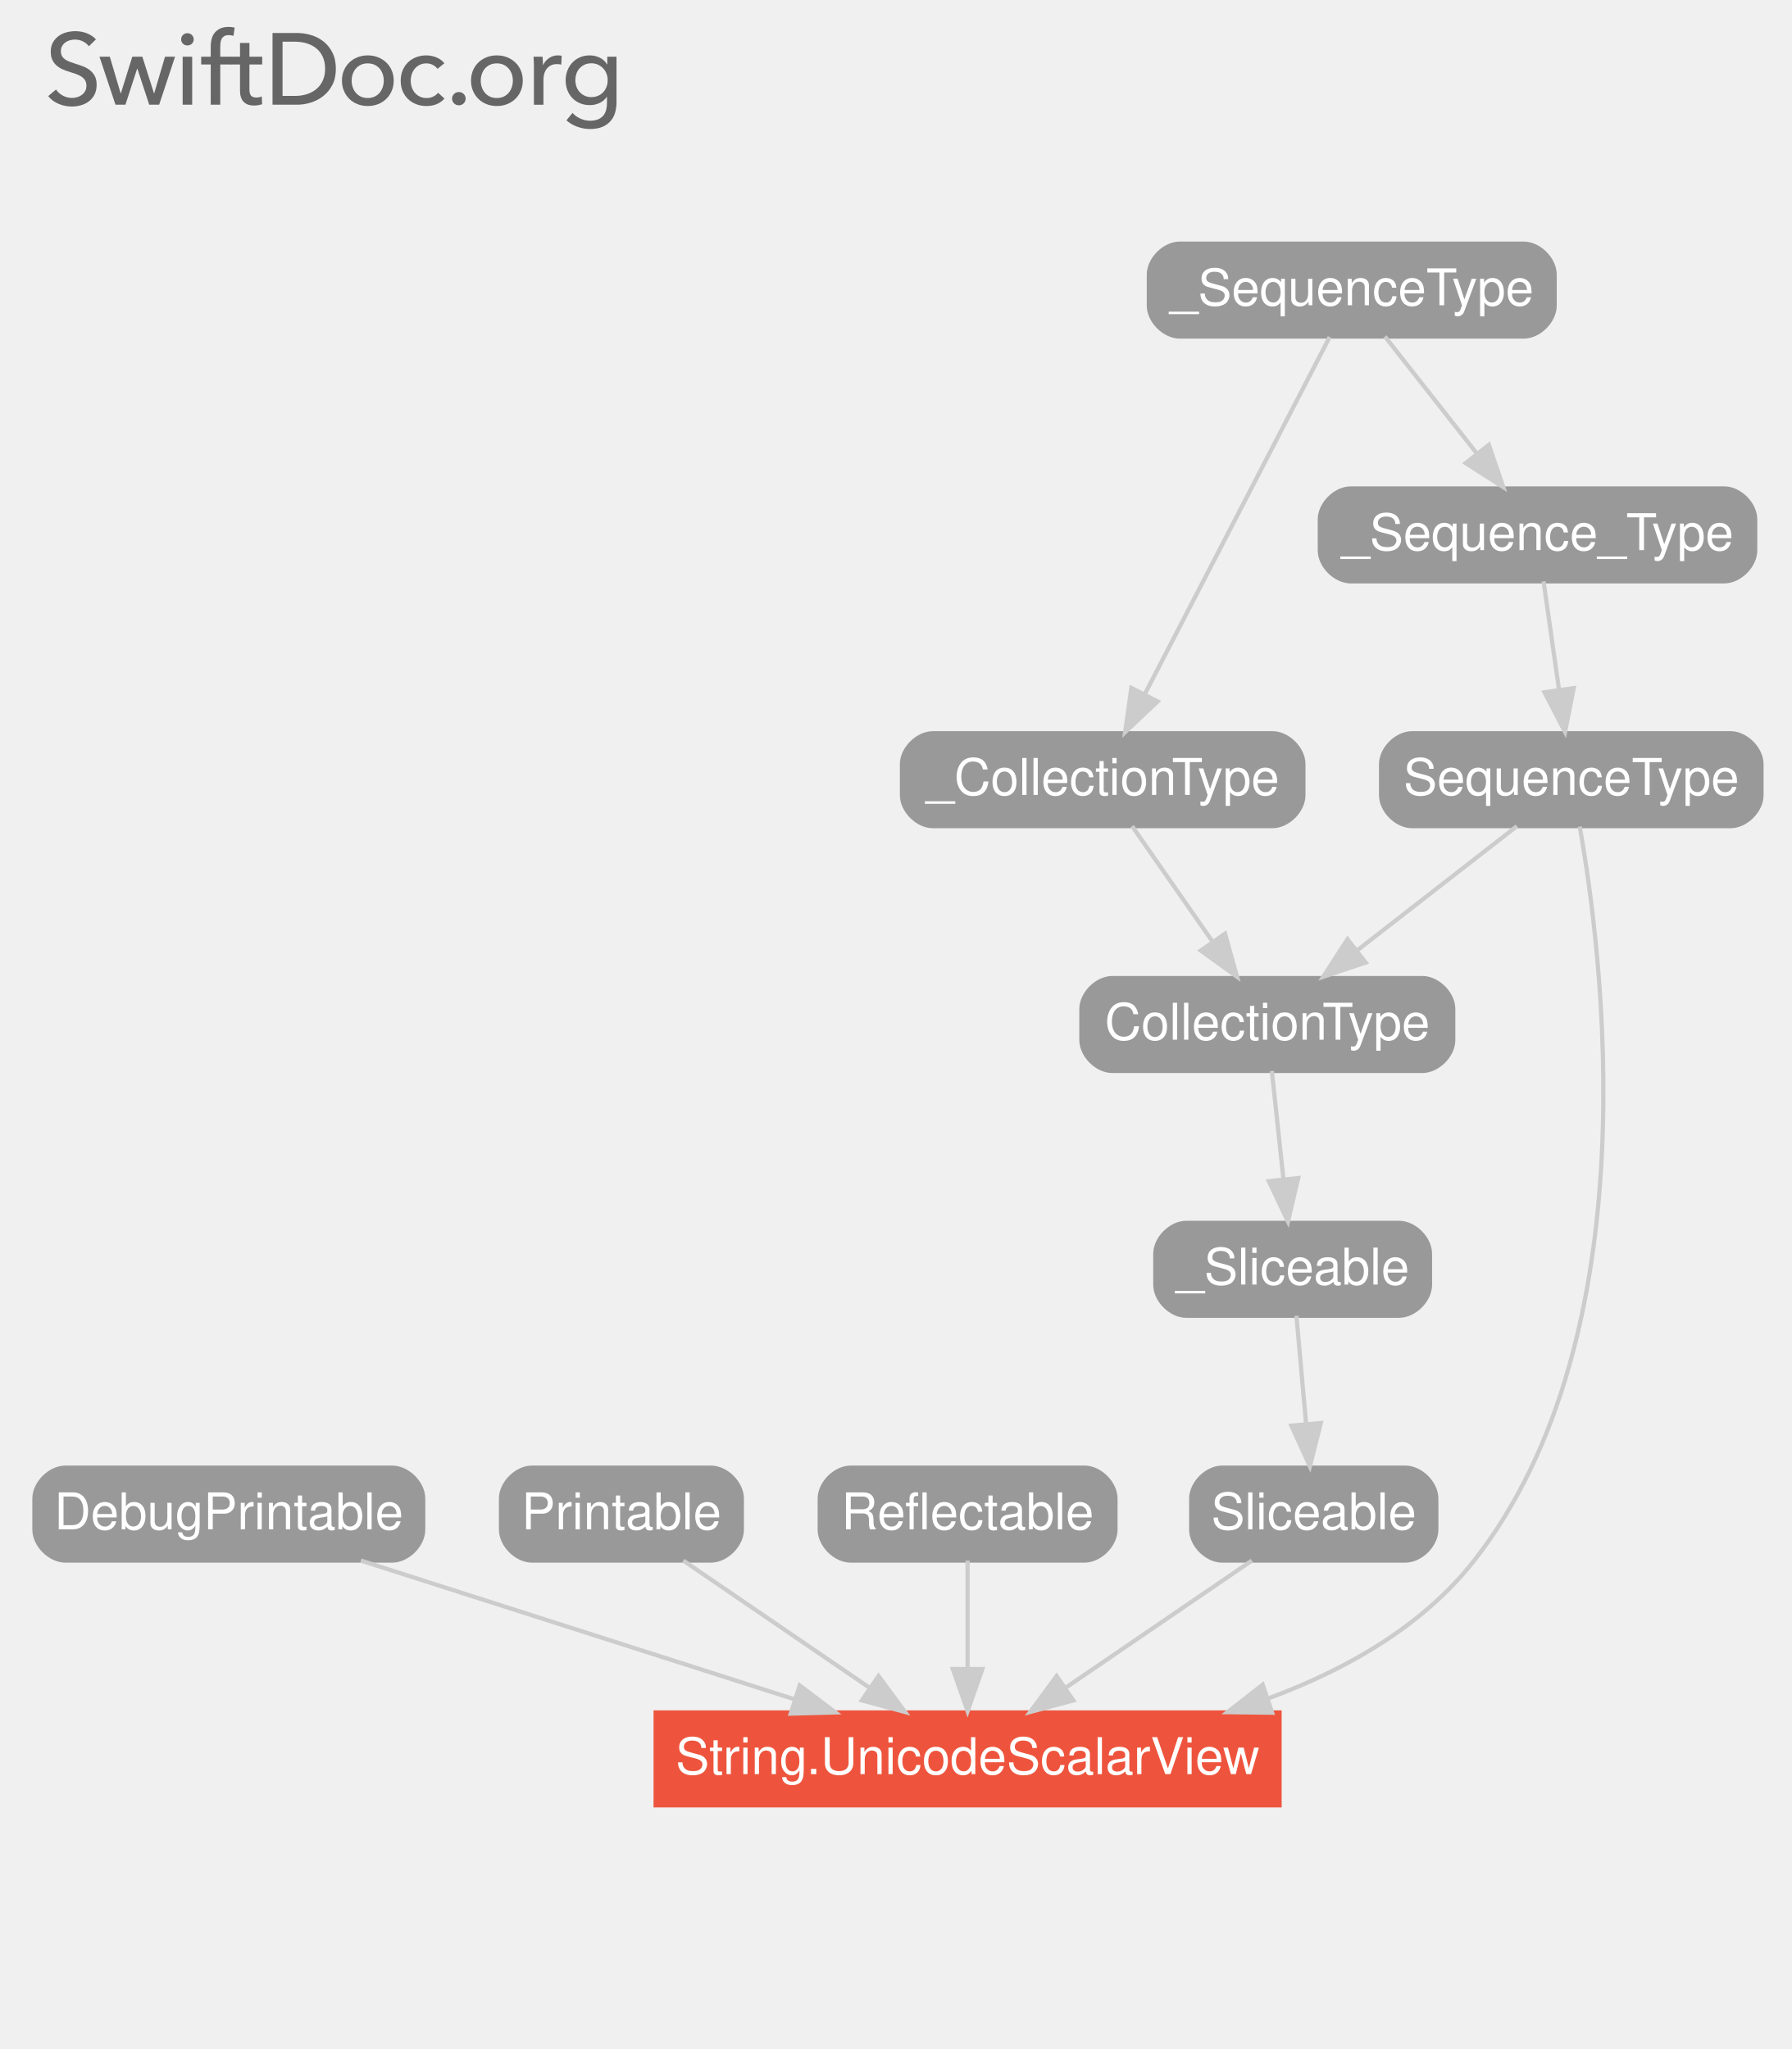
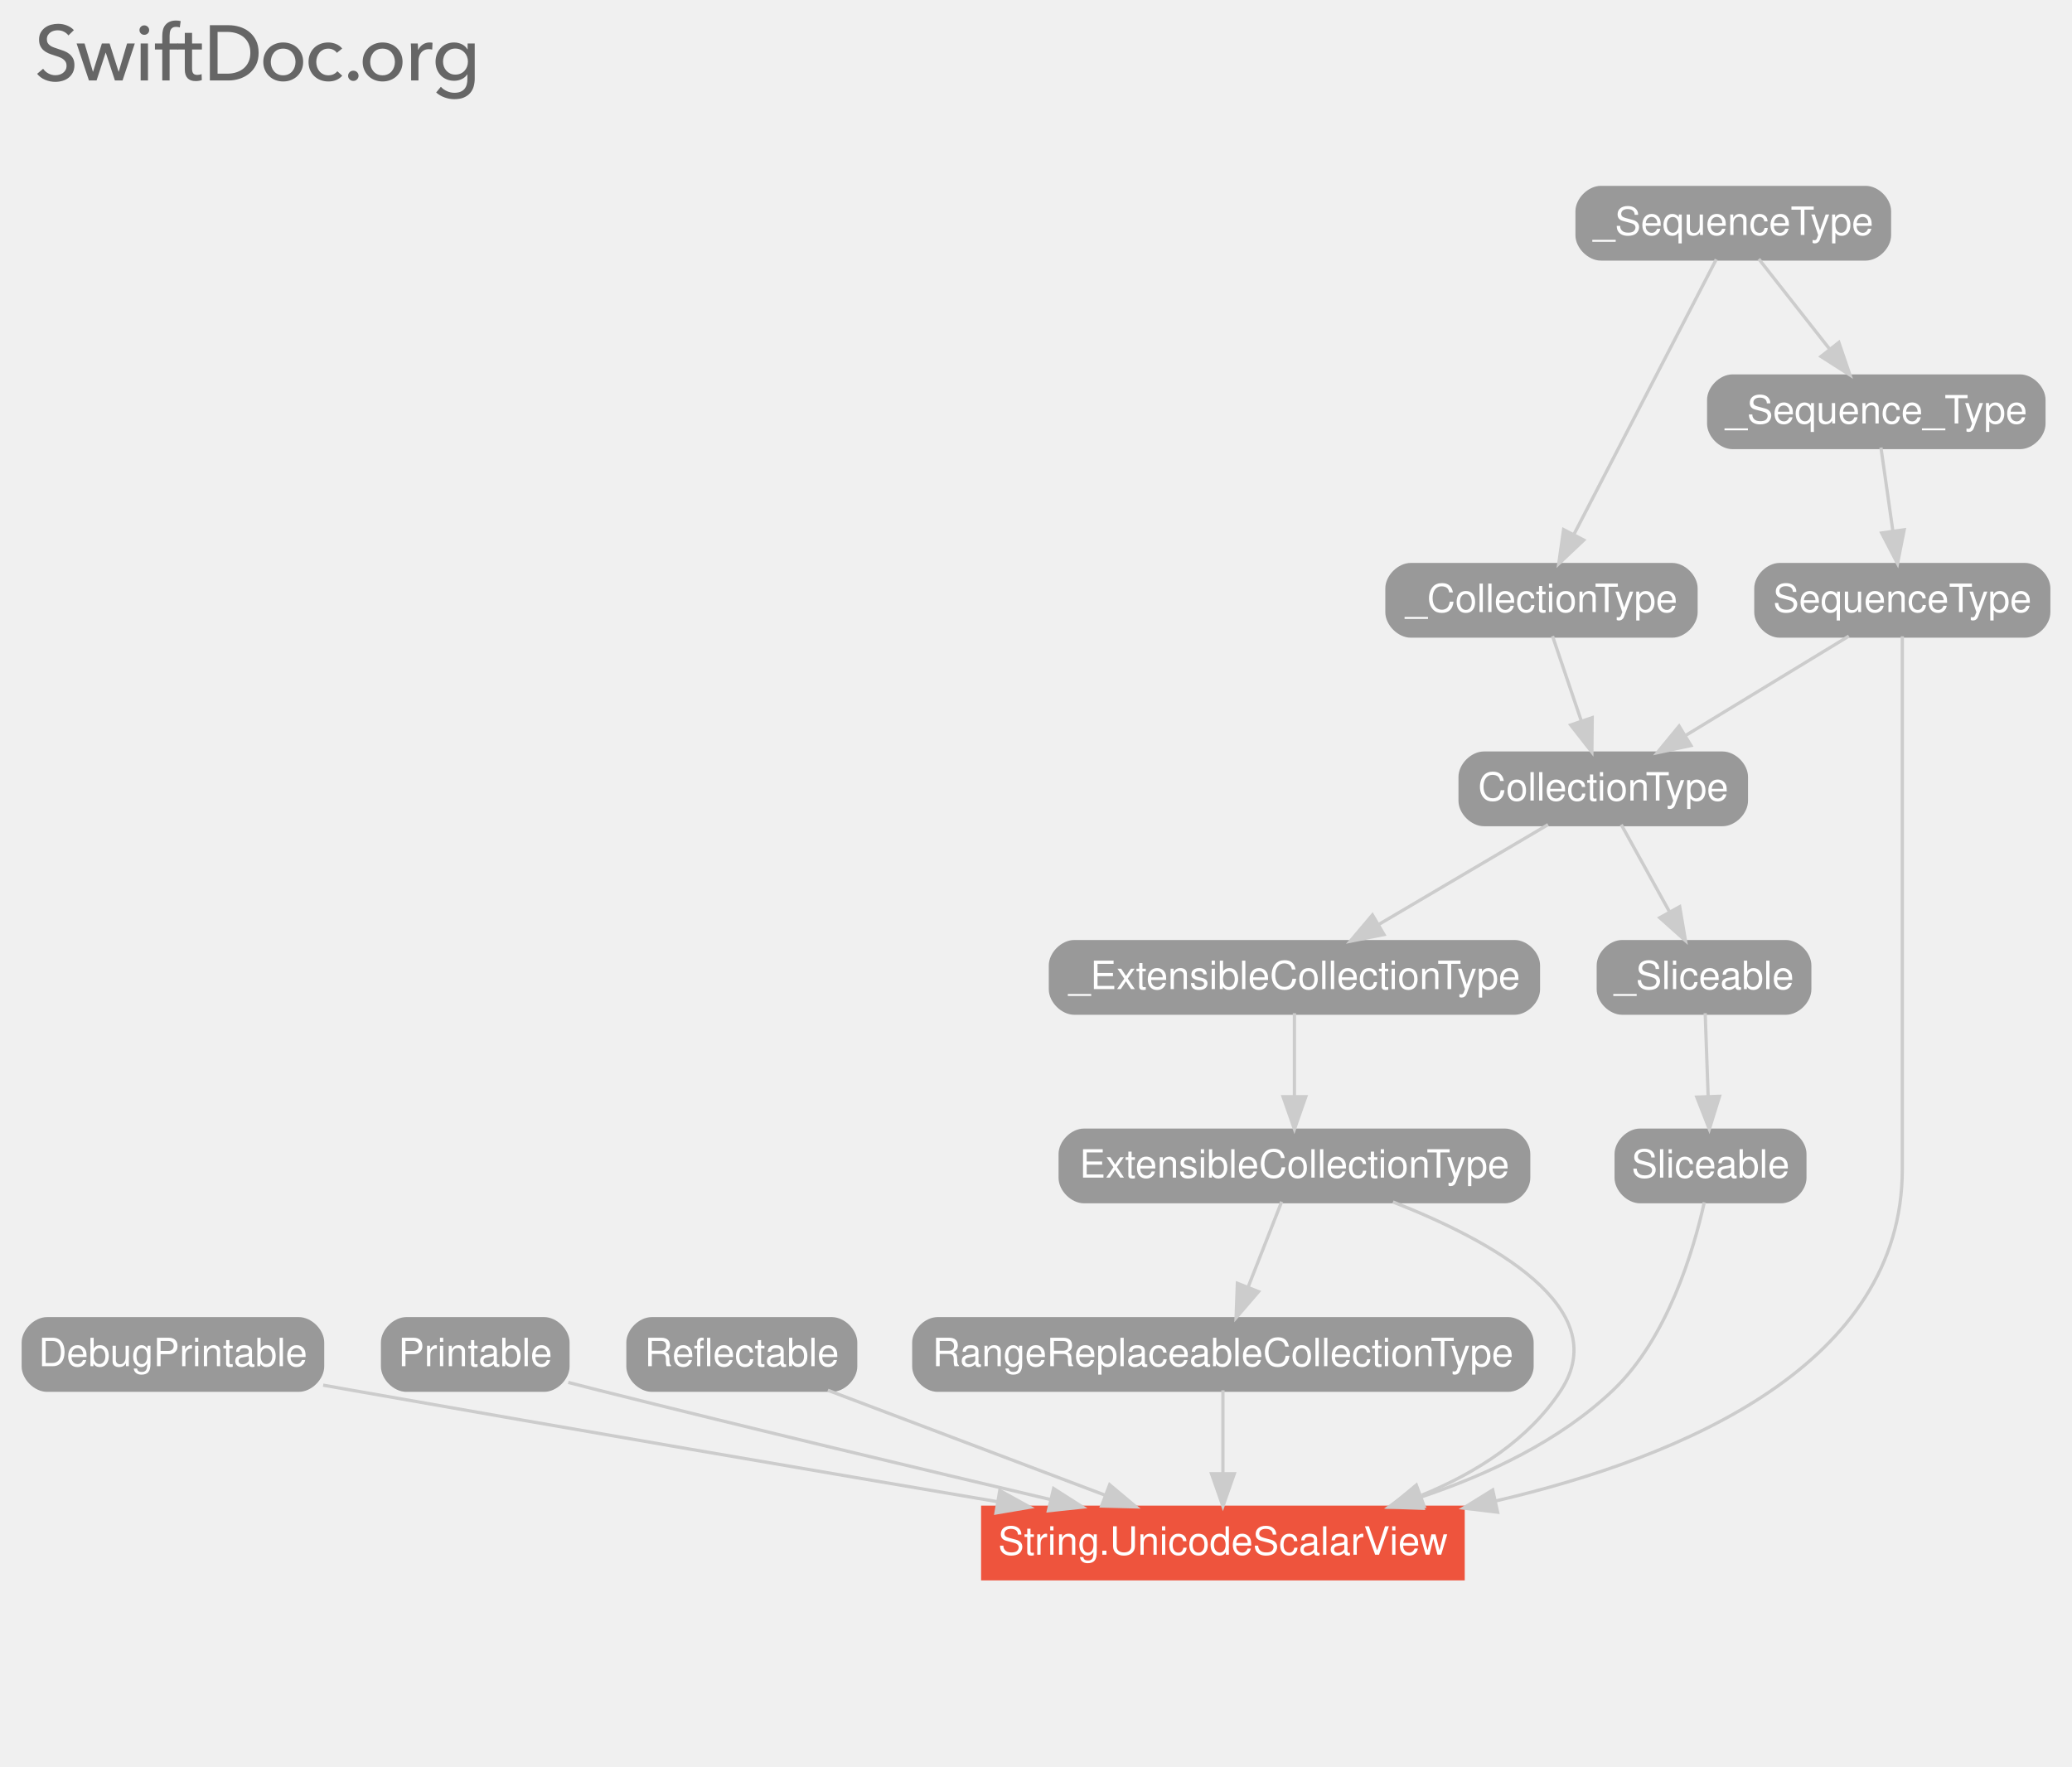
- <svg xmlns="http://www.w3.org/2000/svg" xmlns:xlink="http://www.w3.org/1999/xlink" width="424pt" height="485pt" viewBox="0.00 0.00 424.40 485.20">
-   <g id="graph0" class="graph" transform="scale(1 1) rotate(0) translate(7.2 427.6)">
-     <g transform="translate(0 -427.6)">
+ <svg xmlns="http://www.w3.org/2000/svg" xmlns:xlink="http://www.w3.org/1999/xlink" width="637pt" height="543pt" viewBox="0.00 0.00 637.40 543.20">
+   <g id="graph0" class="graph" transform="scale(1 1) rotate(0) translate(7.2 485.6)">
+     <g transform="translate(0 -485.6)">
      <g>
        <path fill="#666666" d="M13.846,10.832c-0.336-0.464-0.792-0.844-1.368-1.14s-1.224-0.444-1.944-0.444         c-0.384,0-0.772,0.052-1.164,0.156C8.977,9.509,8.622,9.677,8.301,9.908c-0.32,0.232-0.58,0.52-0.78,0.864         c-0.2,0.344-0.3,0.756-0.3,1.236c0,0.464,0.092,0.852,0.276,1.164c0.184,0.312,0.432,0.576,0.744,0.792s0.68,0.4,1.104,0.552         c0.423,0.152,0.876,0.309,1.356,0.468c0.576,0.177,1.16,0.376,1.752,0.601c0.592,0.224,1.128,0.52,1.608,0.888         s0.872,0.828,1.176,1.38s0.456,1.252,0.456,2.101c0,0.88-0.164,1.644-0.492,2.292c-0.328,0.647-0.765,1.184-1.308,1.607         c-0.544,0.424-1.172,0.74-1.884,0.948s-1.444,0.312-2.196,0.312c-1.072,0-2.108-0.208-3.108-0.624         c-1-0.415-1.828-1.031-2.484-1.848l1.848-1.56c0.4,0.592,0.936,1.071,1.608,1.439c0.672,0.368,1.399,0.552,2.184,0.552         c0.4,0,0.8-0.056,1.2-0.168c0.4-0.111,0.764-0.288,1.092-0.527c0.328-0.24,0.596-0.54,0.804-0.9         c0.208-0.36,0.312-0.796,0.312-1.308s-0.108-0.94-0.324-1.284c-0.216-0.344-0.508-0.636-0.876-0.876s-0.796-0.444-1.284-0.612         c-0.488-0.168-1.004-0.34-1.548-0.516c-0.544-0.16-1.08-0.356-1.608-0.588c-0.528-0.232-1-0.528-1.416-0.889         c-0.416-0.359-0.752-0.804-1.008-1.332c-0.256-0.527-0.384-1.184-0.384-1.968c0-0.848,0.172-1.576,0.516-2.184         c0.344-0.608,0.792-1.112,1.344-1.512c0.552-0.4,1.176-0.692,1.872-0.876c0.696-0.184,1.396-0.276,2.1-0.276         c0.992,0,1.92,0.176,2.784,0.528c0.864,0.352,1.56,0.824,2.088,1.416L13.846,10.832z" />
        <path fill="#666666" d="M18.813,13.304l2.568,8.688h0.048l2.712-8.688h2.376l2.76,8.688h0.048l2.568-8.688h2.376L30.501,24.68         h-2.352l-2.808-8.544h-0.048l-2.784,8.544h-2.352l-3.792-11.376H18.813z" />
        <path fill="#666666" d="M38.685,9.2c0,0.416-0.147,0.76-0.44,1.032c-0.294,0.272-0.647,0.408-1.06,0.408s-0.762-0.14-1.047-0.42         c-0.286-0.28-0.429-0.62-0.429-1.02c0-0.416,0.143-0.764,0.429-1.044c0.286-0.28,0.635-0.42,1.047-0.42s0.766,0.14,1.06,0.42         C38.538,8.437,38.685,8.784,38.685,9.2z M38.325,24.68h-2.256V13.304h2.256V24.68z" />
        <path fill="#666666" d="M47.613,15.152h-2.64v9.528h-2.256v-9.528h-2.256v-1.848h2.256v-2.376c0-0.672,0.076-1.292,0.228-1.86         c0.152-0.568,0.4-1.06,0.744-1.476c0.344-0.416,0.784-0.744,1.32-0.984c0.536-0.24,1.188-0.36,1.956-0.36         c0.544,0,1.016,0.056,1.416,0.168l-0.264,1.944c-0.176-0.048-0.352-0.088-0.528-0.12c-0.176-0.032-0.376-0.048-0.6-0.048         c-0.432,0-0.78,0.076-1.044,0.228c-0.264,0.152-0.468,0.356-0.612,0.612s-0.24,0.548-0.288,0.876         c-0.048,0.328-0.072,0.668-0.072,1.02v2.376h2.64V15.152z" />
        <path fill="#666666" d="M54.909,15.152h-3.024v5.91c0,0.687,0.128,1.177,0.384,1.472c0.256,0.295,0.664,0.442,1.224,0.442         c0.208,0,0.432-0.021,0.672-0.065c0.24-0.044,0.456-0.11,0.648-0.198l0.072,1.848c-0.272,0.096-0.572,0.172-0.9,0.229         c-0.328,0.056-0.668,0.084-1.02,0.084c-1.072,0-1.892-0.296-2.46-0.889c-0.568-0.592-0.852-1.479-0.852-2.664v-6.168h-2.184         v-1.848h2.184V10.04h2.232v3.264h3.024V15.152z" />
        <path fill="#666666" d="M57.356,7.688h5.832c1.088,0,2.176,0.16,3.264,0.48c1.088,0.32,2.072,0.824,2.952,1.512         s1.592,1.568,2.136,2.64c0.544,1.072,0.816,2.36,0.816,3.864c0,1.456-0.272,2.716-0.816,3.78s-1.256,1.943-2.136,2.64         s-1.864,1.216-2.952,1.561c-1.088,0.344-2.176,0.516-3.264,0.516h-5.832V7.688z M59.732,22.593h2.976         c1.024,0,1.972-0.145,2.844-0.432c0.872-0.288,1.624-0.704,2.256-1.248c0.632-0.544,1.124-1.216,1.476-2.017         c0.352-0.8,0.528-1.704,0.528-2.712c0-1.056-0.176-1.983-0.528-2.784c-0.353-0.8-0.844-1.468-1.476-2.004         c-0.632-0.536-1.384-0.944-2.256-1.224s-1.82-0.42-2.844-0.42h-2.976V22.593z" />
        <path fill="#666666" d="M86.06,18.969c0,0.88-0.156,1.688-0.468,2.424c-0.312,0.736-0.744,1.372-1.296,1.908         c-0.552,0.536-1.204,0.952-1.956,1.248c-0.752,0.296-1.56,0.443-2.424,0.443c-0.864,0-1.672-0.147-2.424-0.443         c-0.752-0.296-1.4-0.712-1.944-1.248c-0.544-0.536-0.972-1.172-1.284-1.908c-0.312-0.735-0.468-1.544-0.468-2.424         s0.156-1.684,0.468-2.412c0.312-0.728,0.74-1.356,1.284-1.884c0.543-0.528,1.191-0.939,1.944-1.236         c0.752-0.296,1.56-0.444,2.424-0.444c0.864,0,1.672,0.148,2.424,0.444c0.752,0.297,1.404,0.708,1.956,1.236         c0.552,0.527,0.984,1.156,1.296,1.884C85.904,17.285,86.06,18.089,86.06,18.969z M83.708,18.98c0-0.542-0.084-1.061-0.252-1.556         c-0.169-0.494-0.414-0.929-0.734-1.304s-0.718-0.674-1.192-0.897s-1.015-0.335-1.625-0.335c-0.61,0-1.152,0.111-1.625,0.335         c-0.474,0.224-0.871,0.522-1.191,0.897c-0.321,0.375-0.566,0.81-0.734,1.304C76.184,17.92,76.1,18.438,76.1,18.98         c0,0.543,0.084,1.062,0.253,1.556c0.168,0.495,0.413,0.934,0.734,1.316c0.321,0.383,0.718,0.686,1.191,0.909         c0.473,0.224,1.015,0.335,1.625,0.335c0.61,0,1.151-0.111,1.625-0.335s0.871-0.526,1.192-0.909s0.565-0.821,0.734-1.316         C83.624,20.042,83.708,19.523,83.708,18.98z" />
        <path fill="#666666" d="M96.428,16.184c-0.24-0.368-0.6-0.676-1.08-0.924s-0.992-0.372-1.536-0.372         c-0.592,0-1.116,0.112-1.572,0.336c-0.456,0.225-0.844,0.524-1.164,0.9c-0.32,0.376-0.564,0.812-0.732,1.308         s-0.252,1.017-0.252,1.56c0,0.545,0.084,1.064,0.252,1.561s0.412,0.933,0.732,1.308c0.32,0.376,0.712,0.677,1.176,0.9         c0.464,0.225,0.992,0.336,1.584,0.336c0.576,0,1.1-0.111,1.572-0.336c0.472-0.224,0.86-0.528,1.164-0.912l1.512,1.368         c-0.48,0.561-1.08,0.996-1.8,1.308c-0.72,0.312-1.536,0.468-2.448,0.468c-0.88,0-1.692-0.144-2.436-0.432         c-0.744-0.288-1.388-0.691-1.932-1.212c-0.544-0.52-0.972-1.147-1.284-1.884s-0.468-1.561-0.468-2.473         c0-0.896,0.152-1.711,0.456-2.447c0.304-0.736,0.728-1.368,1.272-1.896c0.543-0.527,1.188-0.936,1.932-1.224         c0.744-0.288,1.548-0.433,2.412-0.433c0.8,0,1.596,0.16,2.388,0.48s1.419,0.784,1.884,1.392L96.428,16.184z" />
        <path fill="#666666" d="M103.1,23.24c0,0.417-0.152,0.784-0.456,1.104c-0.304,0.32-0.688,0.479-1.152,0.479         c-0.448,0-0.828-0.155-1.14-0.468c-0.312-0.312-0.468-0.676-0.468-1.092c0-0.432,0.152-0.804,0.456-1.116         c0.304-0.312,0.688-0.468,1.152-0.468c0.464,0,0.848,0.152,1.152,0.456C102.947,22.44,103.1,22.808,103.1,23.24z" />
        <path fill="#666666" d="M116.635,18.969c0,0.88-0.156,1.688-0.468,2.424c-0.312,0.736-0.744,1.372-1.296,1.908         c-0.552,0.536-1.204,0.952-1.956,1.248c-0.752,0.296-1.56,0.443-2.424,0.443c-0.864,0-1.672-0.147-2.424-0.443         c-0.752-0.296-1.4-0.712-1.944-1.248c-0.544-0.536-0.972-1.172-1.284-1.908c-0.312-0.735-0.468-1.544-0.468-2.424         s0.156-1.684,0.468-2.412c0.312-0.728,0.74-1.356,1.284-1.884c0.543-0.528,1.191-0.939,1.944-1.236         c0.752-0.296,1.56-0.444,2.424-0.444c0.864,0,1.672,0.148,2.424,0.444c0.752,0.297,1.404,0.708,1.956,1.236         c0.552,0.527,0.984,1.156,1.296,1.884C116.479,17.285,116.635,18.089,116.635,18.969z M114.283,18.98         c0-0.542-0.084-1.061-0.252-1.556c-0.169-0.494-0.414-0.929-0.734-1.304s-0.718-0.674-1.192-0.897s-1.015-0.335-1.625-0.335         c-0.61,0-1.152,0.111-1.625,0.335c-0.474,0.224-0.871,0.522-1.191,0.897c-0.321,0.375-0.566,0.81-0.734,1.304         c-0.169,0.495-0.253,1.014-0.253,1.556c0,0.543,0.084,1.062,0.253,1.556c0.168,0.495,0.413,0.934,0.734,1.316         c0.321,0.383,0.718,0.686,1.191,0.909c0.473,0.224,1.015,0.335,1.625,0.335c0.61,0,1.151-0.111,1.625-0.335         s0.871-0.526,1.192-0.909s0.565-0.821,0.734-1.316C114.199,20.042,114.283,19.523,114.283,18.98z" />
        <path fill="#666666" d="M119.251,14.577c-0.016-0.48-0.04-0.904-0.072-1.272h2.136c0.032,0.288,0.056,0.62,0.072,0.996         c0.016,0.376,0.024,0.684,0.024,0.924h0.072c0.32-0.672,0.788-1.212,1.404-1.62c0.616-0.408,1.308-0.612,2.076-0.612         c0.352,0,0.648,0.033,0.888,0.097l-0.096,2.088c-0.32-0.08-0.664-0.12-1.032-0.12c-0.544,0-1.016,0.101-1.416,0.3         c-0.4,0.2-0.732,0.468-0.996,0.805c-0.264,0.336-0.46,0.724-0.588,1.163c-0.128,0.44-0.192,0.9-0.192,1.381v5.976h-2.256v-8.928         C119.275,15.449,119.267,15.056,119.251,14.577z" />
        <path fill="#666666" d="M128.419,26.625c0.496,0.56,1.116,1.008,1.86,1.344c0.744,0.336,1.508,0.504,2.292,0.504         c0.752,0,1.384-0.108,1.896-0.324s0.924-0.512,1.236-0.888s0.536-0.82,0.672-1.332c0.136-0.513,0.204-1.064,0.204-1.656v-1.464         h-0.048c-0.416,0.641-0.984,1.128-1.704,1.464c-0.72,0.336-1.488,0.504-2.304,0.504c-0.864,0-1.652-0.151-2.364-0.456         c-0.712-0.304-1.316-0.72-1.812-1.248c-0.496-0.527-0.88-1.147-1.152-1.859s-0.408-1.477-0.408-2.292         c0-0.816,0.136-1.584,0.408-2.305c0.272-0.72,0.656-1.348,1.152-1.884c0.496-0.535,1.096-0.96,1.8-1.271         c0.704-0.312,1.488-0.469,2.352-0.469c0.816,0,1.596,0.177,2.34,0.528c0.744,0.353,1.332,0.888,1.764,1.608h0.048v-1.824h2.184         v10.8c0,0.832-0.104,1.628-0.312,2.388c-0.208,0.76-0.56,1.433-1.056,2.017s-1.144,1.052-1.944,1.404         c-0.8,0.352-1.792,0.527-2.976,0.527c-0.992,0-1.988-0.18-2.988-0.54c-1-0.359-1.86-0.868-2.58-1.523L128.419,26.625z          M129.091,18.873c0,0.527,0.084,1.031,0.253,1.512c0.168,0.479,0.417,0.904,0.746,1.271c0.329,0.369,0.726,0.664,1.192,0.889         c0.465,0.224,0.995,0.336,1.589,0.336c0.577,0,1.107-0.104,1.589-0.312c0.481-0.207,0.891-0.491,1.228-0.852         s0.598-0.784,0.782-1.272c0.185-0.487,0.277-1.012,0.277-1.571c0-0.544-0.093-1.057-0.277-1.536         c-0.185-0.48-0.449-0.904-0.794-1.272c-0.345-0.367-0.755-0.66-1.228-0.876c-0.474-0.216-1-0.324-1.577-0.324         c-0.594,0-1.124,0.108-1.589,0.324c-0.466,0.216-0.863,0.504-1.192,0.864s-0.578,0.784-0.746,1.271         C129.175,17.812,129.091,18.329,129.091,18.873z" />
      </g>
      <g>
        <a xlink:href="/" pointer-events="all" target="_top">
          <polygon fill="none" points="0,0 145,0 145,35 0,35 0,0" />
        </a>
      </g>
    </g>
    <g id="node1" class="node">
      <g id="a_node1">
        <a xlink:href="/protocol/CollectionType/" target="_top">
-           <path fill="#999999" stroke="#999999" d="M329.704,-196C329.704,-196 256.296,-196 256.296,-196 252.63,-196 248.963,-192.333 248.963,-188.667 248.963,-188.667 248.963,-181.333 248.963,-181.333 248.963,-177.667 252.63,-174 256.296,-174 256.296,-174 329.704,-174 329.704,-174 333.37,-174 337.037,-177.667 337.037,-181.333 337.037,-181.333 337.037,-188.667 337.037,-188.667 337.037,-192.333 333.37,-196 329.704,-196" />
-           <text text-anchor="middle" x="293" y="-181.4" font-family="Helvetica,sans-Serif" font-size="12.00" fill="white">CollectionType</text>
+           <path fill="#999999" stroke="#999999" d="M522.704,-254C522.704,-254 449.296,-254 449.296,-254 445.63,-254 441.963,-250.333 441.963,-246.667 441.963,-246.667 441.963,-239.333 441.963,-239.333 441.963,-235.667 445.63,-232 449.296,-232 449.296,-232 522.704,-232 522.704,-232 526.37,-232 530.037,-235.667 530.037,-239.333 530.037,-239.333 530.037,-246.667 530.037,-246.667 530.037,-250.333 526.37,-254 522.704,-254" />
+           <text text-anchor="middle" x="486" y="-239.4" font-family="Helvetica,sans-Serif" font-size="12.00" fill="white">CollectionType</text>
        </a>
      </g>
    </g>
    <g id="node11" class="node">
      <g id="a_node11">
+         <a xlink:href="/protocol/_ExtensibleCollectionType/" target="_top">
+           <path fill="#999999" stroke="#999999" d="M458.733,-196C458.733,-196 323.267,-196 323.267,-196 319.601,-196 315.934,-192.333 315.934,-188.667 315.934,-188.667 315.934,-181.333 315.934,-181.333 315.934,-177.667 319.601,-174 323.267,-174 323.267,-174 458.733,-174 458.733,-174 462.399,-174 466.066,-177.667 466.066,-181.333 466.066,-181.333 466.066,-188.667 466.066,-188.667 466.066,-192.333 462.399,-196 458.733,-196" />
+           <text text-anchor="middle" x="391" y="-181.4" font-family="Helvetica,sans-Serif" font-size="12.00" fill="white">_ExtensibleCollectionType</text>
+         </a>
+       </g>
+     </g>
+     <g id="edge16" class="edge">
+       <path fill="none" stroke="#cccccc" d="M469.016,-231.988C454.516,-223.441 433.437,-211.015 416.844,-201.234" />
+       <polygon fill="#cccccc" stroke="#cccccc" points="418.549,-198.177 408.157,-196.114 414.995,-204.207 418.549,-198.177" />
+     </g>
+     <g id="node14" class="node">
+       <g id="a_node14">
        <a xlink:href="/protocol/_Sliceable/" target="_top">
-           <path fill="#999999" stroke="#999999" d="M324.194,-138C324.194,-138 273.806,-138 273.806,-138 270.139,-138 266.473,-134.333 266.473,-130.667 266.473,-130.667 266.473,-123.333 266.473,-123.333 266.473,-119.667 270.139,-116 273.806,-116 273.806,-116 324.194,-116 324.194,-116 327.861,-116 331.527,-119.667 331.527,-123.333 331.527,-123.333 331.527,-130.667 331.527,-130.667 331.527,-134.333 327.861,-138 324.194,-138" />
-           <text text-anchor="middle" x="299" y="-123.4" font-family="Helvetica,sans-Serif" font-size="12.00" fill="white">_Sliceable</text>
-         </a>
-       </g>
-     </g>
-     <g id="edge7" class="edge">
-       <path fill="none" stroke="#cccccc" d="M294.073,-173.988C294.831,-166.91 295.874,-157.171 296.806,-148.478" />
-       <polygon fill="#cccccc" stroke="#cccccc" points="300.311,-148.62 297.896,-138.304 293.351,-147.874 300.311,-148.62" />
+           <path fill="#999999" stroke="#999999" d="M542.194,-196C542.194,-196 491.806,-196 491.806,-196 488.139,-196 484.473,-192.333 484.473,-188.667 484.473,-188.667 484.473,-181.333 484.473,-181.333 484.473,-177.667 488.139,-174 491.806,-174 491.806,-174 542.194,-174 542.194,-174 545.861,-174 549.527,-177.667 549.527,-181.333 549.527,-181.333 549.527,-188.667 549.527,-188.667 549.527,-192.333 545.861,-196 542.194,-196" />
+           <text text-anchor="middle" x="517" y="-181.4" font-family="Helvetica,sans-Serif" font-size="12.00" fill="white">_Sliceable</text>
+         </a>
+       </g>
+     </g>
+     <g id="edge9" class="edge">
+       <path fill="none" stroke="#cccccc" d="M491.542,-231.988C495.635,-224.595 501.334,-214.301 506.302,-205.325" />
+       <polygon fill="#cccccc" stroke="#cccccc" points="509.515,-206.748 511.296,-196.304 503.391,-203.358 509.515,-206.748" />
    </g>
    <g id="node2" class="node">
      <g id="a_node2">
        <a xlink:href="/protocol/DebugPrintable/" target="_top">
-           <path fill="#999999" stroke="#999999" d="M85.71,-80C85.71,-80 8.29,-80 8.29,-80 4.624,-80 0.957,-76.333 0.957,-72.667 0.957,-72.667 0.957,-65.333 0.957,-65.333 0.957,-61.667 4.624,-58 8.29,-58 8.29,-58 85.71,-58 85.71,-58 89.376,-58 93.043,-61.667 93.043,-65.333 93.043,-65.333 93.043,-72.667 93.043,-72.667 93.043,-76.333 89.376,-80 85.71,-80" />
-           <text text-anchor="middle" x="47" y="-65.4" font-family="Helvetica,sans-Serif" font-size="12.00" fill="white">DebugPrintable</text>
-         </a>
-       </g>
+           <path fill="#999999" stroke="#999999" d="M84.71,-80C84.71,-80 7.29,-80 7.29,-80 3.624,-80 -0.043,-76.333 -0.043,-72.667 -0.043,-72.667 -0.043,-65.333 -0.043,-65.333 -0.043,-61.667 3.624,-58 7.29,-58 7.29,-58 84.71,-58 84.71,-58 88.376,-58 92.043,-61.667 92.043,-65.333 92.043,-65.333 92.043,-72.667 92.043,-72.667 92.043,-76.333 88.376,-80 84.71,-80" />
+           <text text-anchor="middle" x="46" y="-65.4" font-family="Helvetica,sans-Serif" font-size="12.00" fill="white">DebugPrintable</text>
+         </a>
+       </g>
+     </g>
+     <g id="node9" class="node">
+       <g id="a_node9">
+         <a xlink:href="/type/String.UnicodeScalarView/" target="_top">
+           <polygon fill="#ee543d" stroke="#ee543d" points="442.892,-22 295.108,-22 295.108,-0 442.892,-0 442.892,-22" />
+           <text text-anchor="middle" x="369" y="-7.4" font-family="Helvetica,sans-Serif" font-size="12.00" fill="white">String.UnicodeScalarView</text>
+         </a>
+       </g>
+     </g>
+     <g id="edge5" class="edge">
+       <path fill="none" stroke="#cccccc" d="M92.208,-59.565C95.182,-59.032 98.133,-58.507 101,-58 168.366,-46.095 245.339,-32.928 299.457,-23.743" />
+       <polygon fill="#cccccc" stroke="#cccccc" points="300.353,-27.141 309.627,-22.018 299.182,-20.24 300.353,-27.141" />
+     </g>
+     <g id="node3" class="node">
+       <g id="a_node3">
+         <a xlink:href="/protocol/ExtensibleCollectionType/" target="_top">
+           <path fill="#999999" stroke="#999999" d="M455.727,-138C455.727,-138 326.273,-138 326.273,-138 322.607,-138 318.94,-134.333 318.94,-130.667 318.94,-130.667 318.94,-123.333 318.94,-123.333 318.94,-119.667 322.607,-116 326.273,-116 326.273,-116 455.727,-116 455.727,-116 459.393,-116 463.06,-119.667 463.06,-123.333 463.06,-123.333 463.06,-130.667 463.06,-130.667 463.06,-134.333 459.393,-138 455.727,-138" />
+           <text text-anchor="middle" x="391" y="-123.4" font-family="Helvetica,sans-Serif" font-size="12.00" fill="white">ExtensibleCollectionType</text>
+         </a>
+       </g>
+     </g>
+     <g id="node5" class="node">
+       <g id="a_node5">
+         <a xlink:href="/protocol/RangeReplaceableCollectionType/" target="_top">
+           <path fill="#999999" stroke="#999999" d="M456.76,-80C456.76,-80 281.24,-80 281.24,-80 277.573,-80 273.906,-76.333 273.906,-72.667 273.906,-72.667 273.906,-65.333 273.906,-65.333 273.906,-61.667 277.573,-58 281.24,-58 281.24,-58 456.76,-58 456.76,-58 460.427,-58 464.094,-61.667 464.094,-65.333 464.094,-65.333 464.094,-72.667 464.094,-72.667 464.094,-76.333 460.427,-80 456.76,-80" />
+           <text text-anchor="middle" x="369" y="-65.4" font-family="Helvetica,sans-Serif" font-size="12.00" fill="white">RangeReplaceableCollectionType</text>
+         </a>
+       </g>
+     </g>
+     <g id="edge17" class="edge">
+       <path fill="none" stroke="#cccccc" d="M387.067,-115.988C384.193,-108.674 380.204,-98.519 376.705,-89.612" />
+       <polygon fill="#cccccc" stroke="#cccccc" points="379.962,-88.332 373.048,-80.304 373.447,-90.891 379.962,-88.332" />
+     </g>
+     <g id="edge6" class="edge">
+       <path fill="none" stroke="#cccccc" d="M421.3,-115.92C451.009,-104.302 489.601,-83.495 473,-58 463.094,-42.787 446.886,-32.568 430.182,-25.718" />
+       <polygon fill="#cccccc" stroke="#cccccc" points="430.926,-22.261 420.333,-22.061 428.49,-28.823 430.926,-22.261" />
+     </g>
+     <g id="node4" class="node">
+       <g id="a_node4">
+         <a xlink:href="/protocol/Printable/" target="_top">
+           <path fill="#999999" stroke="#999999" d="M160.187,-80C160.187,-80 117.813,-80 117.813,-80 114.147,-80 110.48,-76.333 110.48,-72.667 110.48,-72.667 110.48,-65.333 110.48,-65.333 110.48,-61.667 114.147,-58 117.813,-58 117.813,-58 160.187,-58 160.187,-58 163.853,-58 167.52,-61.667 167.52,-65.333 167.52,-65.333 167.52,-72.667 167.52,-72.667 167.52,-76.333 163.853,-80 160.187,-80" />
+           <text text-anchor="middle" x="139" y="-65.4" font-family="Helvetica,sans-Serif" font-size="12.00" fill="white">Printable</text>
+         </a>
+       </g>
+     </g>
+     <g id="edge4" class="edge">
+       <path fill="none" stroke="#cccccc" d="M167.616,-60.397C170.78,-59.578 173.957,-58.765 177,-58 223.842,-46.227 277.287,-33.478 315.875,-24.394" />
+       <polygon fill="#cccccc" stroke="#cccccc" points="316.915,-27.745 325.849,-22.05 315.314,-20.931 316.915,-27.745" />
+     </g>
+     <g id="edge7" class="edge">
+       <path fill="none" stroke="#cccccc" d="M369,-57.988C369,-50.91 369,-41.171 369,-32.478" />
+       <polygon fill="#cccccc" stroke="#cccccc" points="372.5,-32.304 369,-22.304 365.5,-32.304 372.5,-32.304" />
+     </g>
+     <g id="node6" class="node">
+       <g id="a_node6">
+         <a xlink:href="/protocol/Reflectable/" target="_top">
+           <path fill="#999999" stroke="#999999" d="M248.693,-80C248.693,-80 193.307,-80 193.307,-80 189.64,-80 185.974,-76.333 185.974,-72.667 185.974,-72.667 185.974,-65.333 185.974,-65.333 185.974,-61.667 189.64,-58 193.307,-58 193.307,-58 248.693,-58 248.693,-58 252.36,-58 256.026,-61.667 256.026,-65.333 256.026,-65.333 256.026,-72.667 256.026,-72.667 256.026,-76.333 252.36,-80 248.693,-80" />
+           <text text-anchor="middle" x="221" y="-65.4" font-family="Helvetica,sans-Serif" font-size="12.00" fill="white">Reflectable</text>
+         </a>
+       </g>
+     </g>
+     <g id="edge3" class="edge">
+       <path fill="none" stroke="#cccccc" d="M247.459,-57.988C271.199,-49.006 306.259,-35.74 332.631,-25.761" />
+       <polygon fill="#cccccc" stroke="#cccccc" points="334.156,-28.926 342.271,-22.114 331.679,-22.379 334.156,-28.926" />
    </g>
    <g id="node7" class="node">
      <g id="a_node7">
-         <a xlink:href="/type/String.UnicodeScalarView/" target="_top">
-           <polygon fill="#ee543d" stroke="#ee543d" points="295.892,-22 148.108,-22 148.108,-0 295.892,-0 295.892,-22" />
-           <text text-anchor="middle" x="222" y="-7.4" font-family="Helvetica,sans-Serif" font-size="12.00" fill="white">String.UnicodeScalarView</text>
-         </a>
-       </g>
-     </g>
-     <g id="edge5" class="edge">
-       <path fill="none" stroke="#cccccc" d="M78.287,-57.988C106.94,-48.819 149.542,-35.187 180.926,-25.144" />
-       <polygon fill="#cccccc" stroke="#cccccc" points="182.232,-28.401 190.69,-22.019 180.099,-21.734 182.232,-28.401" />
-     </g>
-     <g id="node3" class="node">
-       <g id="a_node3">
-         <a xlink:href="/protocol/Printable/" target="_top">
-           <path fill="#999999" stroke="#999999" d="M161.187,-80C161.187,-80 118.813,-80 118.813,-80 115.147,-80 111.48,-76.333 111.48,-72.667 111.48,-72.667 111.48,-65.333 111.48,-65.333 111.48,-61.667 115.147,-58 118.813,-58 118.813,-58 161.187,-58 161.187,-58 164.853,-58 168.52,-61.667 168.52,-65.333 168.52,-65.333 168.52,-72.667 168.52,-72.667 168.52,-76.333 164.853,-80 161.187,-80" />
-           <text text-anchor="middle" x="140" y="-65.4" font-family="Helvetica,sans-Serif" font-size="12.00" fill="white">Printable</text>
-         </a>
-       </g>
-     </g>
-     <g id="edge4" class="edge">
-       <path fill="none" stroke="#cccccc" d="M154.66,-57.988C166.944,-49.599 184.698,-37.474 198.893,-27.78" />
-       <polygon fill="#cccccc" stroke="#cccccc" points="200.906,-30.644 207.19,-22.114 196.959,-24.863 200.906,-30.644" />
-     </g>
-     <g id="node4" class="node">
-       <g id="a_node4">
-         <a xlink:href="/protocol/Reflectable/" target="_top">
-           <path fill="#999999" stroke="#999999" d="M249.693,-80C249.693,-80 194.307,-80 194.307,-80 190.64,-80 186.974,-76.333 186.974,-72.667 186.974,-72.667 186.974,-65.333 186.974,-65.333 186.974,-61.667 190.64,-58 194.307,-58 194.307,-58 249.693,-58 249.693,-58 253.36,-58 257.026,-61.667 257.026,-65.333 257.026,-65.333 257.026,-72.667 257.026,-72.667 257.026,-76.333 253.36,-80 249.693,-80" />
-           <text text-anchor="middle" x="222" y="-65.4" font-family="Helvetica,sans-Serif" font-size="12.00" fill="white">Reflectable</text>
-         </a>
-       </g>
-     </g>
-     <g id="edge3" class="edge">
-       <path fill="none" stroke="#cccccc" d="M222,-57.988C222,-50.91 222,-41.171 222,-32.478" />
-       <polygon fill="#cccccc" stroke="#cccccc" points="225.5,-32.304 222,-22.304 218.5,-32.304 225.5,-32.304" />
-     </g>
-     <g id="node5" class="node">
-       <g id="a_node5">
        <a xlink:href="/protocol/SequenceType/" target="_top">
-           <path fill="#999999" stroke="#999999" d="M402.718,-254C402.718,-254 327.282,-254 327.282,-254 323.615,-254 319.949,-250.333 319.949,-246.667 319.949,-246.667 319.949,-239.333 319.949,-239.333 319.949,-235.667 323.615,-232 327.282,-232 327.282,-232 402.718,-232 402.718,-232 406.385,-232 410.051,-235.667 410.051,-239.333 410.051,-239.333 410.051,-246.667 410.051,-246.667 410.051,-250.333 406.385,-254 402.718,-254" />
-           <text text-anchor="middle" x="365" y="-239.4" font-family="Helvetica,sans-Serif" font-size="12.00" fill="white">SequenceType</text>
-         </a>
-       </g>
-     </g>
-     <g id="edge9" class="edge">
-       <path fill="none" stroke="#cccccc" d="M352.128,-231.988C341.611,-223.809 326.528,-212.077 314.228,-202.511" />
-       <polygon fill="#cccccc" stroke="#cccccc" points="316.29,-199.681 306.248,-196.304 311.993,-205.206 316.29,-199.681" />
+           <path fill="#999999" stroke="#999999" d="M615.718,-312C615.718,-312 540.282,-312 540.282,-312 536.615,-312 532.949,-308.333 532.949,-304.667 532.949,-304.667 532.949,-297.333 532.949,-297.333 532.949,-293.667 536.615,-290 540.282,-290 540.282,-290 615.718,-290 615.718,-290 619.385,-290 623.051,-293.667 623.051,-297.333 623.051,-297.333 623.051,-304.667 623.051,-304.667 623.051,-308.333 619.385,-312 615.718,-312" />
+           <text text-anchor="middle" x="578" y="-297.4" font-family="Helvetica,sans-Serif" font-size="12.00" fill="white">SequenceType</text>
+         </a>
+       </g>
+     </g>
+     <g id="edge11" class="edge">
+       <path fill="none" stroke="#cccccc" d="M561.552,-289.988C547.64,-281.52 527.474,-269.245 511.475,-259.507" />
+       <polygon fill="#cccccc" stroke="#cccccc" points="512.977,-256.324 502.616,-254.114 509.338,-262.303 512.977,-256.324" />
    </g>
    <g id="edge2" class="edge">
-       <path fill="none" stroke="#cccccc" d="M367.001,-231.899C372.352,-201.797 383.891,-111.472 342,-58 329.814,-42.445 311.698,-32.148 293.213,-25.331" />
-       <polygon fill="#cccccc" stroke="#cccccc" points="294.137,-21.949 283.543,-22.074 291.903,-28.583 294.137,-21.949" />
-     </g>
-     <g id="node6" class="node">
-       <g id="a_node6">
-         <a xlink:href="/protocol/Sliceable/" target="_top">
-           <path fill="#999999" stroke="#999999" d="M325.691,-80C325.691,-80 282.309,-80 282.309,-80 278.642,-80 274.975,-76.333 274.975,-72.667 274.975,-72.667 274.975,-65.333 274.975,-65.333 274.975,-61.667 278.642,-58 282.309,-58 282.309,-58 325.691,-58 325.691,-58 329.358,-58 333.025,-61.667 333.025,-65.333 333.025,-65.333 333.025,-72.667 333.025,-72.667 333.025,-76.333 329.358,-80 325.691,-80" />
-           <text text-anchor="middle" x="304" y="-65.4" font-family="Helvetica,sans-Serif" font-size="12.00" fill="white">Sliceable</text>
-         </a>
-       </g>
-     </g>
-     <g id="edge1" class="edge">
-       <path fill="none" stroke="#cccccc" d="M289.34,-57.988C277.056,-49.599 259.302,-37.474 245.107,-27.78" />
-       <polygon fill="#cccccc" stroke="#cccccc" points="247.041,-24.863 236.81,-22.114 243.094,-30.644 247.041,-24.863" />
+       <path fill="none" stroke="#cccccc" d="M578,-289.935C578,-270.066 578,-224.396 578,-186 578,-186 578,-186 578,-126 578,-66.123 511.07,-37.508 452.961,-23.947" />
+       <polygon fill="#cccccc" stroke="#cccccc" points="453.499,-20.481 442.98,-21.741 451.989,-27.316 453.499,-20.481" />
    </g>
    <g id="node8" class="node">
      <g id="a_node8">
-         <a xlink:href="/protocol/_CollectionType/" target="_top">
-           <path fill="#999999" stroke="#999999" d="M294.208,-254C294.208,-254 213.792,-254 213.792,-254 210.126,-254 206.459,-250.333 206.459,-246.667 206.459,-246.667 206.459,-239.333 206.459,-239.333 206.459,-235.667 210.126,-232 213.792,-232 213.792,-232 294.208,-232 294.208,-232 297.874,-232 301.541,-235.667 301.541,-239.333 301.541,-239.333 301.541,-246.667 301.541,-246.667 301.541,-250.333 297.874,-254 294.208,-254" />
-           <text text-anchor="middle" x="254" y="-239.4" font-family="Helvetica,sans-Serif" font-size="12.00" fill="white">_CollectionType</text>
-         </a>
-       </g>
-     </g>
-     <g id="edge8" class="edge">
-       <path fill="none" stroke="#cccccc" d="M260.972,-231.988C266.231,-224.438 273.597,-213.861 279.939,-204.754" />
-       <polygon fill="#cccccc" stroke="#cccccc" points="282.981,-206.51 285.824,-196.304 277.237,-202.51 282.981,-206.51" />
-     </g>
-     <g id="node9" class="node">
-       <g id="a_node9">
-         <a xlink:href="/protocol/_SequenceType/" target="_top">
-           <path fill="#999999" stroke="#999999" d="M353.724,-370C353.724,-370 272.276,-370 272.276,-370 268.609,-370 264.943,-366.333 264.943,-362.667 264.943,-362.667 264.943,-355.333 264.943,-355.333 264.943,-351.667 268.609,-348 272.276,-348 272.276,-348 353.724,-348 353.724,-348 357.391,-348 361.057,-351.667 361.057,-355.333 361.057,-355.333 361.057,-362.667 361.057,-362.667 361.057,-366.333 357.391,-370 353.724,-370" />
-           <text text-anchor="middle" x="313" y="-355.4" font-family="Helvetica,sans-Serif" font-size="12.00" fill="white">_SequenceType</text>
-         </a>
-       </g>
-     </g>
-     <g id="edge10" class="edge">
-       <path fill="none" stroke="#cccccc" d="M307.764,-347.883C297.948,-328.917 276.633,-287.732 263.989,-263.3" />
-       <polygon fill="#cccccc" stroke="#cccccc" points="267.014,-261.53 259.309,-254.258 260.797,-264.748 267.014,-261.53" />
+         <a xlink:href="/protocol/Sliceable/" target="_top">
+           <path fill="#999999" stroke="#999999" d="M540.691,-138C540.691,-138 497.309,-138 497.309,-138 493.642,-138 489.975,-134.333 489.975,-130.667 489.975,-130.667 489.975,-123.333 489.975,-123.333 489.975,-119.667 493.642,-116 497.309,-116 497.309,-116 540.691,-116 540.691,-116 544.358,-116 548.025,-119.667 548.025,-123.333 548.025,-123.333 548.025,-130.667 548.025,-130.667 548.025,-134.333 544.358,-138 540.691,-138" />
+           <text text-anchor="middle" x="519" y="-123.4" font-family="Helvetica,sans-Serif" font-size="12.00" fill="white">Sliceable</text>
+         </a>
+       </g>
+     </g>
+     <g id="edge1" class="edge">
+       <path fill="none" stroke="#cccccc" d="M517.086,-115.813C513.821,-101.126 505.824,-74.012 489,-58 472.676,-42.464 450.553,-32.026 429.748,-25.083" />
+       <polygon fill="#cccccc" stroke="#cccccc" points="430.58,-21.676 419.991,-22.04 428.496,-28.358 430.58,-21.676" />
    </g>
    <g id="node10" class="node">
      <g id="a_node10">
+         <a xlink:href="/protocol/_CollectionType/" target="_top">
+           <path fill="#999999" stroke="#999999" d="M507.208,-312C507.208,-312 426.792,-312 426.792,-312 423.126,-312 419.459,-308.333 419.459,-304.667 419.459,-304.667 419.459,-297.333 419.459,-297.333 419.459,-293.667 423.126,-290 426.792,-290 426.792,-290 507.208,-290 507.208,-290 510.874,-290 514.541,-293.667 514.541,-297.333 514.541,-297.333 514.541,-304.667 514.541,-304.667 514.541,-308.333 510.874,-312 507.208,-312" />
+           <text text-anchor="middle" x="467" y="-297.4" font-family="Helvetica,sans-Serif" font-size="12.00" fill="white">_CollectionType</text>
+         </a>
+       </g>
+     </g>
+     <g id="edge10" class="edge">
+       <path fill="none" stroke="#cccccc" d="M470.397,-289.988C472.852,-282.752 476.25,-272.737 479.248,-263.9" />
+       <polygon fill="#cccccc" stroke="#cccccc" points="482.605,-264.898 482.504,-254.304 475.977,-262.649 482.605,-264.898" />
+     </g>
+     <g id="edge15" class="edge">
+       <path fill="none" stroke="#cccccc" d="M391,-173.988C391,-166.91 391,-157.171 391,-148.478" />
+       <polygon fill="#cccccc" stroke="#cccccc" points="394.5,-148.304 391,-138.304 387.5,-148.304 394.5,-148.304" />
+     </g>
+     <g id="node12" class="node">
+       <g id="a_node12">
+         <a xlink:href="/protocol/_SequenceType/" target="_top">
+           <path fill="#999999" stroke="#999999" d="M566.724,-428C566.724,-428 485.276,-428 485.276,-428 481.609,-428 477.943,-424.333 477.943,-420.667 477.943,-420.667 477.943,-413.333 477.943,-413.333 477.943,-409.667 481.609,-406 485.276,-406 485.276,-406 566.724,-406 566.724,-406 570.391,-406 574.057,-409.667 574.057,-413.333 574.057,-413.333 574.057,-420.667 574.057,-420.667 574.057,-424.333 570.391,-428 566.724,-428" />
+           <text text-anchor="middle" x="526" y="-413.4" font-family="Helvetica,sans-Serif" font-size="12.00" fill="white">_SequenceType</text>
+         </a>
+       </g>
+     </g>
+     <g id="edge12" class="edge">
+       <path fill="none" stroke="#cccccc" d="M520.764,-405.883C510.948,-386.917 489.633,-345.732 476.989,-321.3" />
+       <polygon fill="#cccccc" stroke="#cccccc" points="480.014,-319.53 472.309,-312.258 473.797,-322.748 480.014,-319.53" />
+     </g>
+     <g id="node13" class="node">
+       <g id="a_node13">
        <a xlink:href="/protocol/_Sequence_Type/" target="_top">
-           <path fill="#999999" stroke="#999999" d="M401.228,-312C401.228,-312 312.772,-312 312.772,-312 309.105,-312 305.439,-308.333 305.439,-304.667 305.439,-304.667 305.439,-297.333 305.439,-297.333 305.439,-293.667 309.105,-290 312.772,-290 312.772,-290 401.228,-290 401.228,-290 404.895,-290 408.561,-293.667 408.561,-297.333 408.561,-297.333 408.561,-304.667 408.561,-304.667 408.561,-308.333 404.895,-312 401.228,-312" />
-           <text text-anchor="middle" x="357" y="-297.4" font-family="Helvetica,sans-Serif" font-size="12.00" fill="white">_Sequence_Type</text>
-         </a>
-       </g>
-     </g>
-     <g id="edge12" class="edge">
-       <path fill="none" stroke="#cccccc" d="M320.866,-347.988C326.922,-340.281 335.456,-329.419 342.71,-320.187" />
-       <polygon fill="#cccccc" stroke="#cccccc" points="345.478,-322.329 348.904,-312.304 339.974,-318.005 345.478,-322.329" />
-     </g>
-     <g id="edge11" class="edge">
-       <path fill="none" stroke="#cccccc" d="M358.43,-289.988C359.441,-282.91 360.833,-273.171 362.075,-264.478" />
-       <polygon fill="#cccccc" stroke="#cccccc" points="365.579,-264.698 363.528,-254.304 358.649,-263.708 365.579,-264.698" />
-     </g>
-     <g id="edge6" class="edge">
-       <path fill="none" stroke="#cccccc" d="M299.894,-115.988C300.526,-108.91 301.395,-99.171 302.172,-90.478" />
-       <polygon fill="#cccccc" stroke="#cccccc" points="305.677,-90.576 303.08,-80.304 298.704,-89.953 305.677,-90.576" />
+           <path fill="#999999" stroke="#999999" d="M614.228,-370C614.228,-370 525.772,-370 525.772,-370 522.105,-370 518.439,-366.333 518.439,-362.667 518.439,-362.667 518.439,-355.333 518.439,-355.333 518.439,-351.667 522.105,-348 525.772,-348 525.772,-348 614.228,-348 614.228,-348 617.895,-348 621.561,-351.667 621.561,-355.333 621.561,-355.333 621.561,-362.667 621.561,-362.667 621.561,-366.333 617.895,-370 614.228,-370" />
+           <text text-anchor="middle" x="570" y="-355.4" font-family="Helvetica,sans-Serif" font-size="12.00" fill="white">_Sequence_Type</text>
+         </a>
+       </g>
+     </g>
+     <g id="edge14" class="edge">
+       <path fill="none" stroke="#cccccc" d="M533.866,-405.988C539.922,-398.281 548.456,-387.419 555.71,-378.187" />
+       <polygon fill="#cccccc" stroke="#cccccc" points="558.478,-380.329 561.904,-370.304 552.974,-376.005 558.478,-380.329" />
+     </g>
+     <g id="edge13" class="edge">
+       <path fill="none" stroke="#cccccc" d="M571.43,-347.988C572.441,-340.91 573.833,-331.171 575.075,-322.478" />
+       <polygon fill="#cccccc" stroke="#cccccc" points="578.579,-322.698 576.528,-312.304 571.649,-321.708 578.579,-322.698" />
+     </g>
+     <g id="edge8" class="edge">
+       <path fill="none" stroke="#cccccc" d="M517.358,-173.988C517.61,-166.91 517.958,-157.171 518.269,-148.478" />
+       <polygon fill="#cccccc" stroke="#cccccc" points="521.773,-148.422 518.632,-138.304 514.777,-148.173 521.773,-148.422" />
    </g>
  </g>
</svg>
